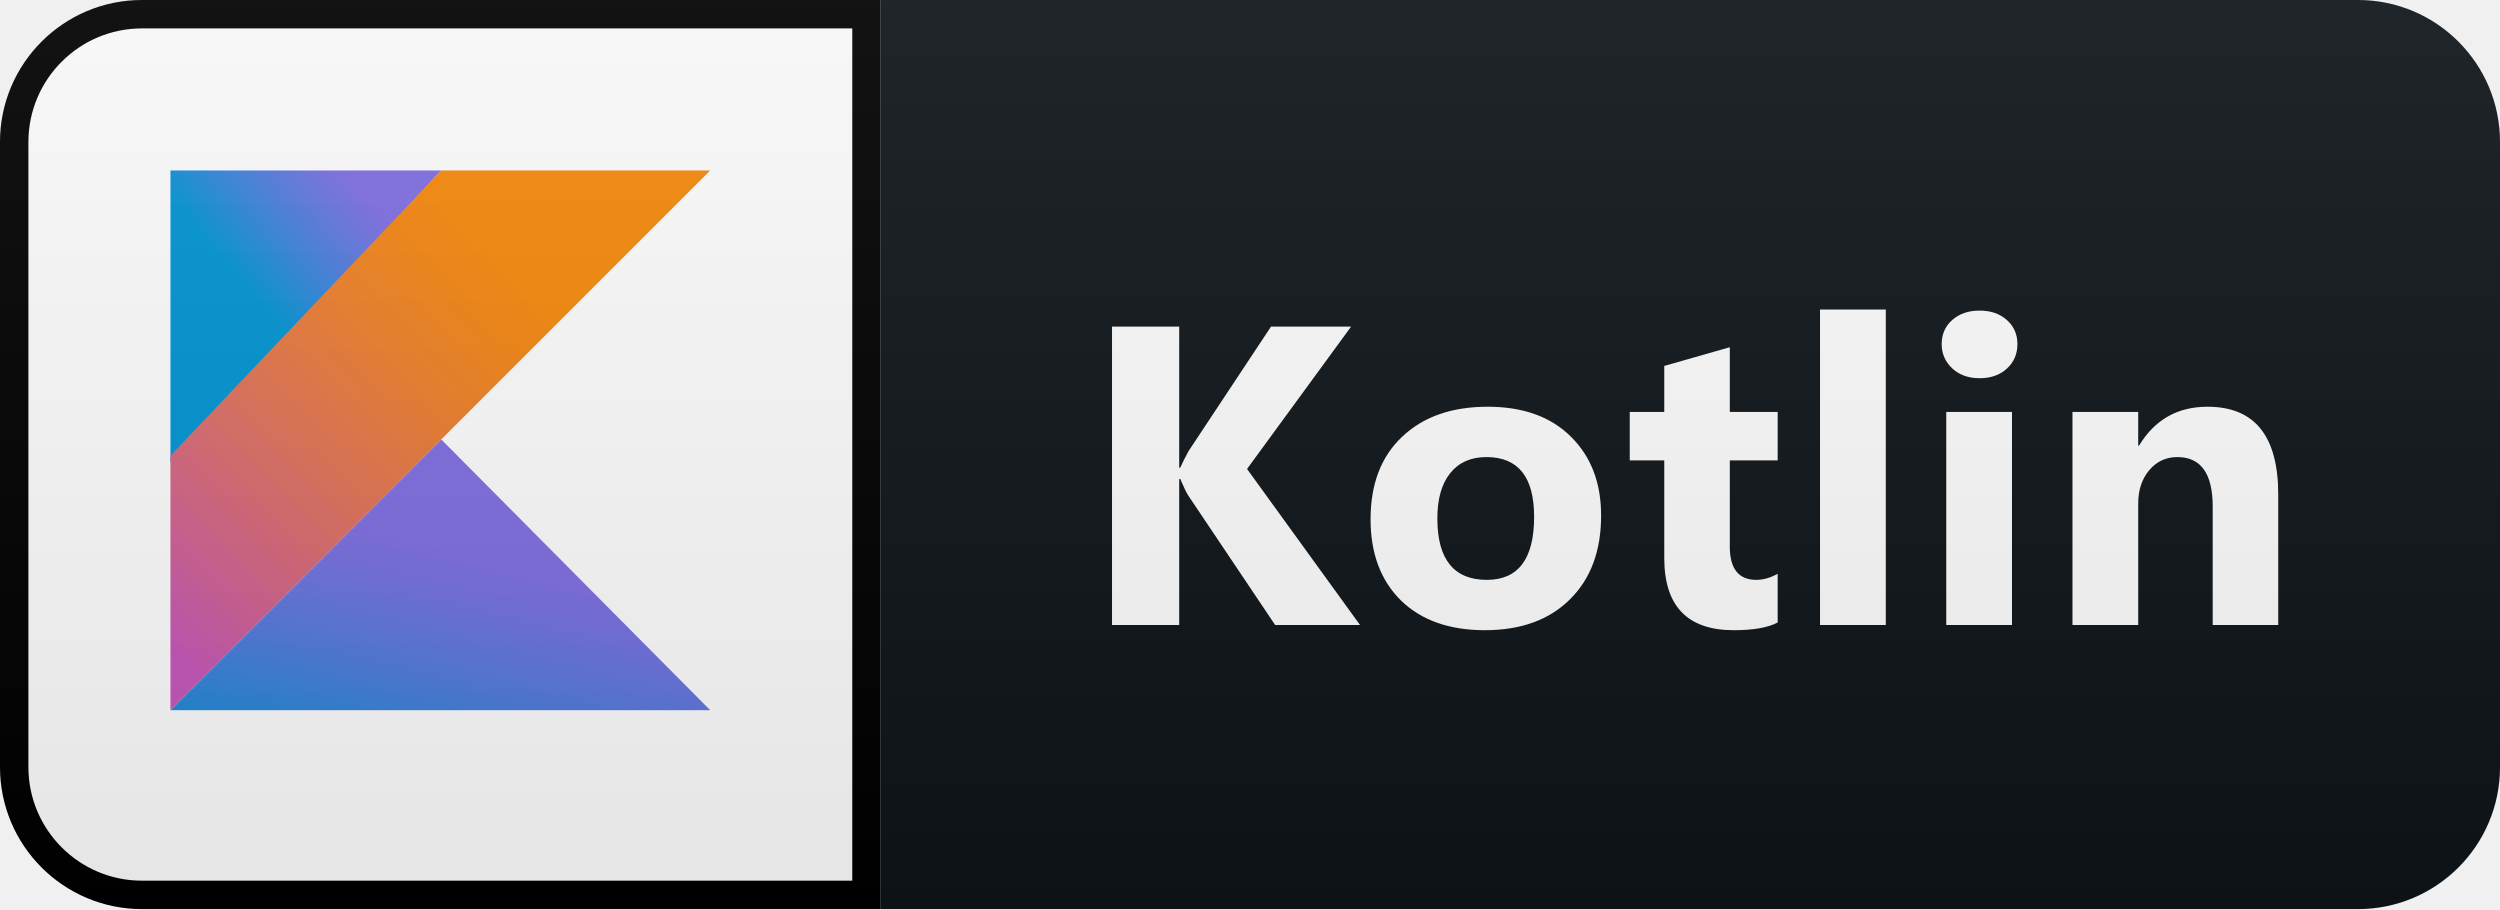
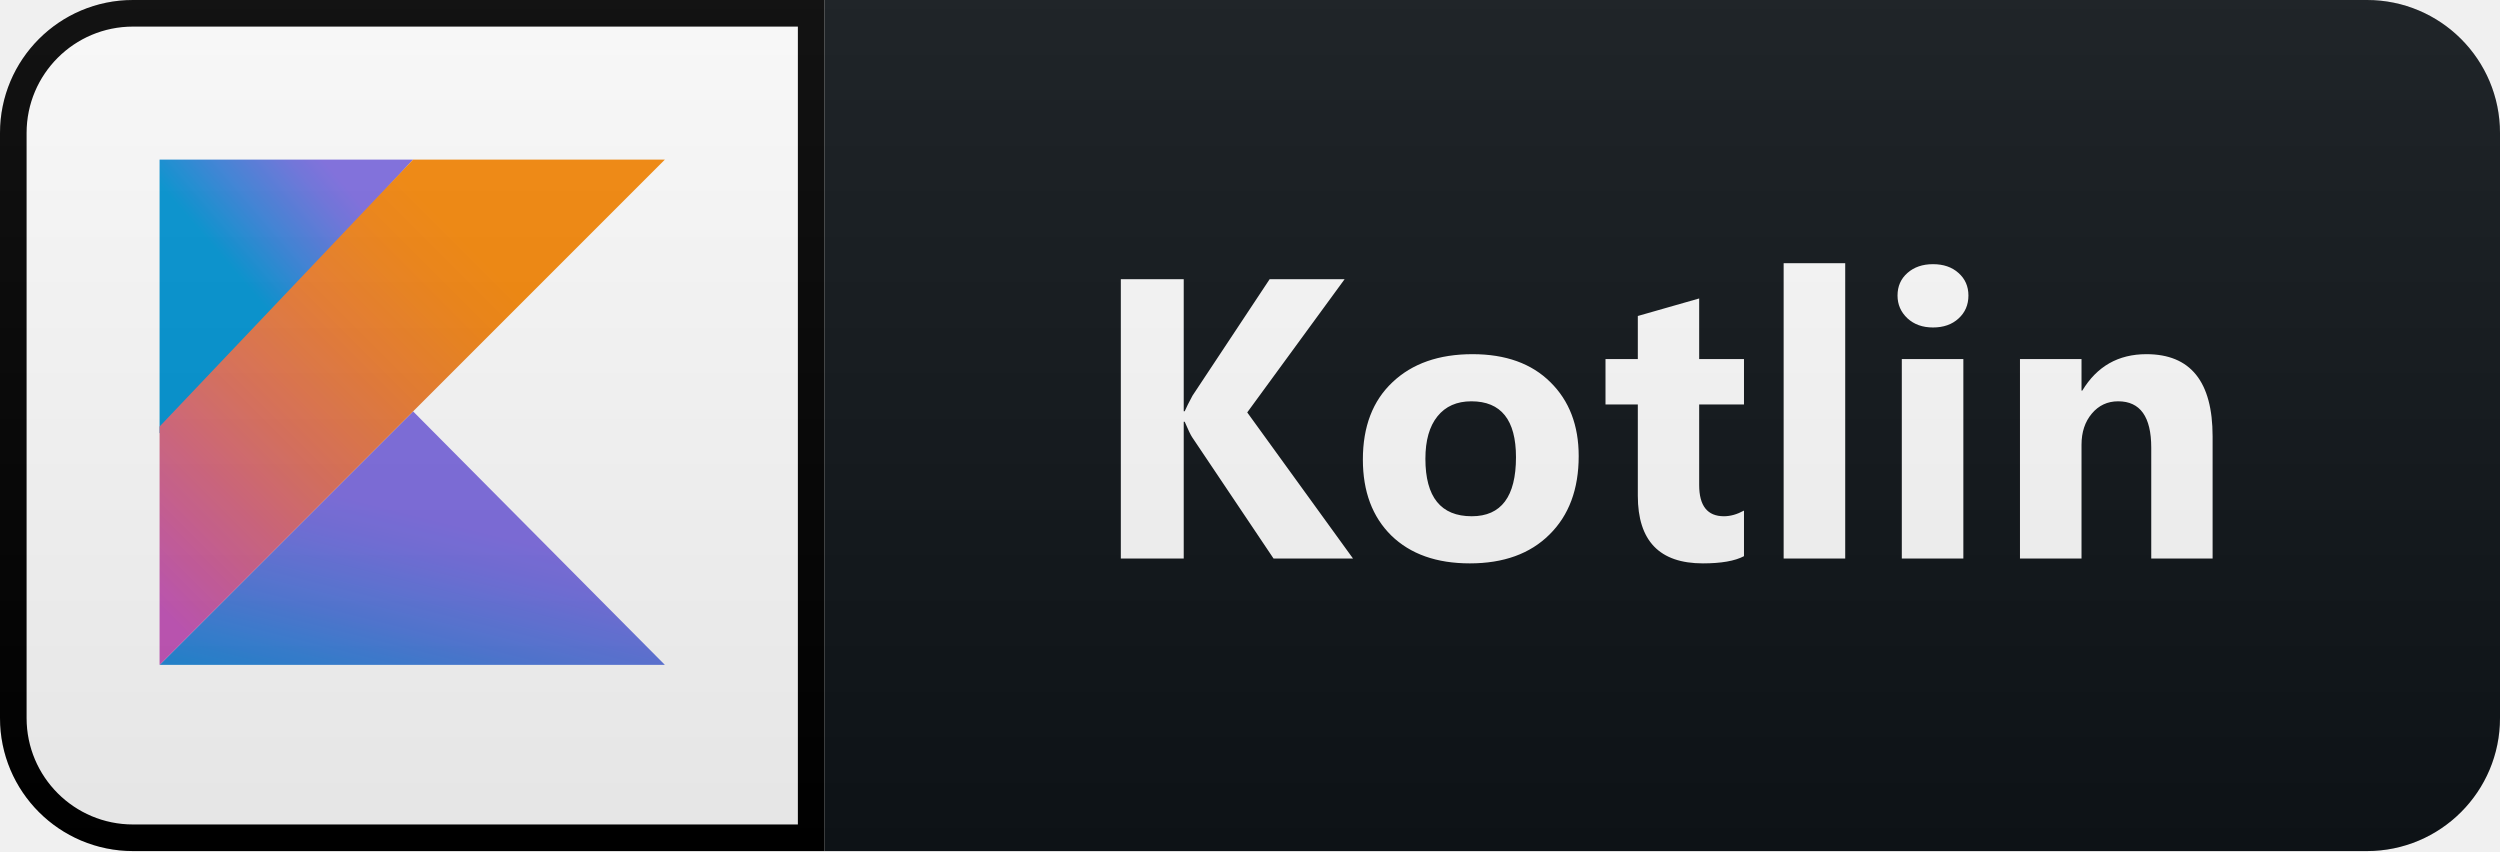
- <svg xmlns="http://www.w3.org/2000/svg" width="88" height="32" viewBox="0 0 88 32" fill="none">
-   <path d="M83 0H31V32H83C85.761 32 88 29.761 88 27V5C88 2.239 85.761 0 83 0Z" fill="#0F1418" />
+ <svg xmlns="http://www.w3.org/2000/svg" width="94" height="32" viewBox="0 0 94 32" fill="none">
+   <path d="M89 0H31V32H89C91.761 32 94 29.761 94 27V5C94 2.239 91.761 0 89 0Z" fill="#0F1418" />
  <path d="M5 0.5H30.5V31.5H5C2.515 31.5 0.5 29.485 0.5 27V5C0.5 2.515 2.515 0.5 5 0.5Z" fill="white" stroke="black" />
  <path d="M6 25L15.532 15.468L25 25H6Z" fill="url(#paint0_linear)" />
  <path d="M6 6H15.532L6 16.292V6Z" fill="url(#paint1_linear)" />
  <path d="M15.532 6L6 16.038V25L15.532 15.468L25 6H15.532Z" fill="url(#paint2_linear)" />
-   <path d="M47.873 22H44.885L41.823 17.437C41.765 17.349 41.672 17.156 41.545 16.858H41.508V22H39.143V11.497H41.508V16.463H41.545C41.604 16.326 41.701 16.131 41.838 15.877L44.739 11.497H47.558L43.896 16.507L47.873 22ZM52.265 22.183C51.015 22.183 50.031 21.834 49.313 21.136C48.6 20.433 48.244 19.48 48.244 18.279C48.244 17.039 48.615 16.07 49.357 15.372C50.099 14.668 51.103 14.317 52.367 14.317C53.612 14.317 54.589 14.668 55.297 15.372C56.005 16.07 56.359 16.995 56.359 18.148C56.359 19.393 55.993 20.377 55.26 21.099C54.533 21.822 53.534 22.183 52.265 22.183ZM52.323 16.089C51.776 16.089 51.352 16.277 51.049 16.653C50.746 17.029 50.595 17.561 50.595 18.25C50.595 19.69 51.176 20.411 52.338 20.411C53.446 20.411 54.001 19.671 54.001 18.191C54.001 16.79 53.441 16.089 52.323 16.089ZM62.574 21.912C62.232 22.093 61.717 22.183 61.029 22.183C59.398 22.183 58.582 21.336 58.582 19.642V16.206H57.367V14.5H58.582V12.881L60.889 12.222V14.5H62.574V16.206H60.889V19.239C60.889 20.02 61.2 20.411 61.82 20.411C62.064 20.411 62.315 20.34 62.574 20.198V21.912ZM66.38 22H64.065V10.896H66.38V22ZM69.68 13.313C69.289 13.313 68.969 13.199 68.72 12.969C68.471 12.735 68.347 12.449 68.347 12.112C68.347 11.766 68.471 11.482 68.72 11.263C68.969 11.043 69.289 10.933 69.68 10.933C70.075 10.933 70.395 11.043 70.639 11.263C70.888 11.482 71.013 11.766 71.013 12.112C71.013 12.464 70.888 12.752 70.639 12.977C70.395 13.201 70.075 13.313 69.68 13.313ZM70.822 22H68.508V14.5H70.822V22ZM80.194 22H77.887V17.832C77.887 16.67 77.472 16.089 76.642 16.089C76.242 16.089 75.912 16.243 75.653 16.551C75.394 16.858 75.265 17.249 75.265 17.723V22H72.951V14.5H75.265V15.687H75.294C75.846 14.773 76.649 14.317 77.704 14.317C79.364 14.317 80.194 15.347 80.194 17.408V22Z" fill="white" />
-   <path d="M83 0H5C2.239 0 0 2.239 0 5V27C0 29.761 2.239 32 5 32H83C85.761 32 88 29.761 88 27V5C88 2.239 85.761 0 83 0Z" fill="url(#paint3_linear)" />
+   <path d="M50.873 21H47.885L44.823 16.437C44.765 16.349 44.672 16.156 44.545 15.858H44.508V21H42.143V10.497H44.508V15.463H44.545C44.604 15.326 44.701 15.131 44.838 14.877L47.739 10.497H50.558L46.896 15.507L50.873 21ZM55.265 21.183C54.015 21.183 53.031 20.834 52.313 20.136C51.6 19.433 51.244 18.48 51.244 17.279C51.244 16.039 51.615 15.07 52.357 14.372C53.099 13.668 54.103 13.317 55.367 13.317C56.612 13.317 57.589 13.668 58.297 14.372C59.005 15.07 59.359 15.995 59.359 17.148C59.359 18.393 58.993 19.377 58.26 20.099C57.533 20.822 56.534 21.183 55.265 21.183ZM55.323 15.089C54.776 15.089 54.352 15.277 54.049 15.653C53.746 16.029 53.595 16.561 53.595 17.25C53.595 18.69 54.176 19.411 55.338 19.411C56.446 19.411 57.001 18.671 57.001 17.191C57.001 15.79 56.441 15.089 55.323 15.089ZM65.574 20.912C65.232 21.093 64.717 21.183 64.029 21.183C62.398 21.183 61.582 20.336 61.582 18.642V15.207H60.367V13.5H61.582V11.881L63.889 11.222V13.5H65.574V15.207H63.889V18.239C63.889 19.02 64.2 19.411 64.82 19.411C65.064 19.411 65.315 19.34 65.574 19.198V20.912ZM69.38 21H67.065V9.896H69.38V21ZM72.68 12.313C72.289 12.313 71.969 12.199 71.72 11.969C71.471 11.735 71.347 11.449 71.347 11.112C71.347 10.766 71.471 10.482 71.72 10.263C71.969 10.043 72.289 9.933 72.68 9.933C73.075 9.933 73.395 10.043 73.639 10.263C73.888 10.482 74.013 10.766 74.013 11.112C74.013 11.464 73.888 11.752 73.639 11.977C73.395 12.201 73.075 12.313 72.68 12.313ZM73.822 21H71.508V13.5H73.822V21ZM83.194 21H80.887V16.832C80.887 15.67 80.472 15.089 79.642 15.089C79.242 15.089 78.912 15.243 78.653 15.551C78.394 15.858 78.265 16.249 78.265 16.723V21H75.951V13.5H78.265V14.687H78.294C78.846 13.773 79.649 13.317 80.704 13.317C82.364 13.317 83.194 14.347 83.194 16.408V21Z" fill="white" />
+   <path d="M89 0H5C2.239 0 0 2.239 0 5V27C0 29.761 2.239 32 5 32H89C91.761 32 94 29.761 94 27V5C94 2.239 91.761 0 89 0Z" fill="url(#paint3_linear)" />
  <defs>
    <linearGradient id="paint0_linear" x1="11.054" y1="29.438" x2="13.713" y2="18.871" gradientUnits="userSpaceOnUse">
      <stop offset="0.097" stop-color="#0095D5" />
      <stop offset="0.301" stop-color="#238AD9" />
      <stop offset="0.621" stop-color="#557BDE" />
      <stop offset="0.864" stop-color="#7472E2" />
      <stop offset="1" stop-color="#806EE3" />
    </linearGradient>
    <linearGradient id="paint1_linear" x1="7.333" y1="9.819" x2="12.913" y2="5.032" gradientUnits="userSpaceOnUse">
      <stop offset="0.118" stop-color="#0095D5" />
      <stop offset="0.418" stop-color="#3C83DC" />
      <stop offset="0.696" stop-color="#6D74E1" />
      <stop offset="0.833" stop-color="#806EE3" />
    </linearGradient>
    <linearGradient id="paint2_linear" x1="2.801" y1="23.468" x2="20.482" y2="5.788" gradientUnits="userSpaceOnUse">
      <stop offset="0.107" stop-color="#C757BC" />
      <stop offset="0.214" stop-color="#D0609A" />
      <stop offset="0.425" stop-color="#E1725C" />
      <stop offset="0.605" stop-color="#EE7E2F" />
      <stop offset="0.743" stop-color="#F58613" />
      <stop offset="0.823" stop-color="#F88909" />
    </linearGradient>
    <linearGradient id="paint3_linear" x1="0" y1="0" x2="0" y2="32" gradientUnits="userSpaceOnUse">
      <stop stop-color="#BBBBBB" stop-opacity="0.1" />
      <stop offset="1" stop-opacity="0.1" />
    </linearGradient>
  </defs>
</svg>
